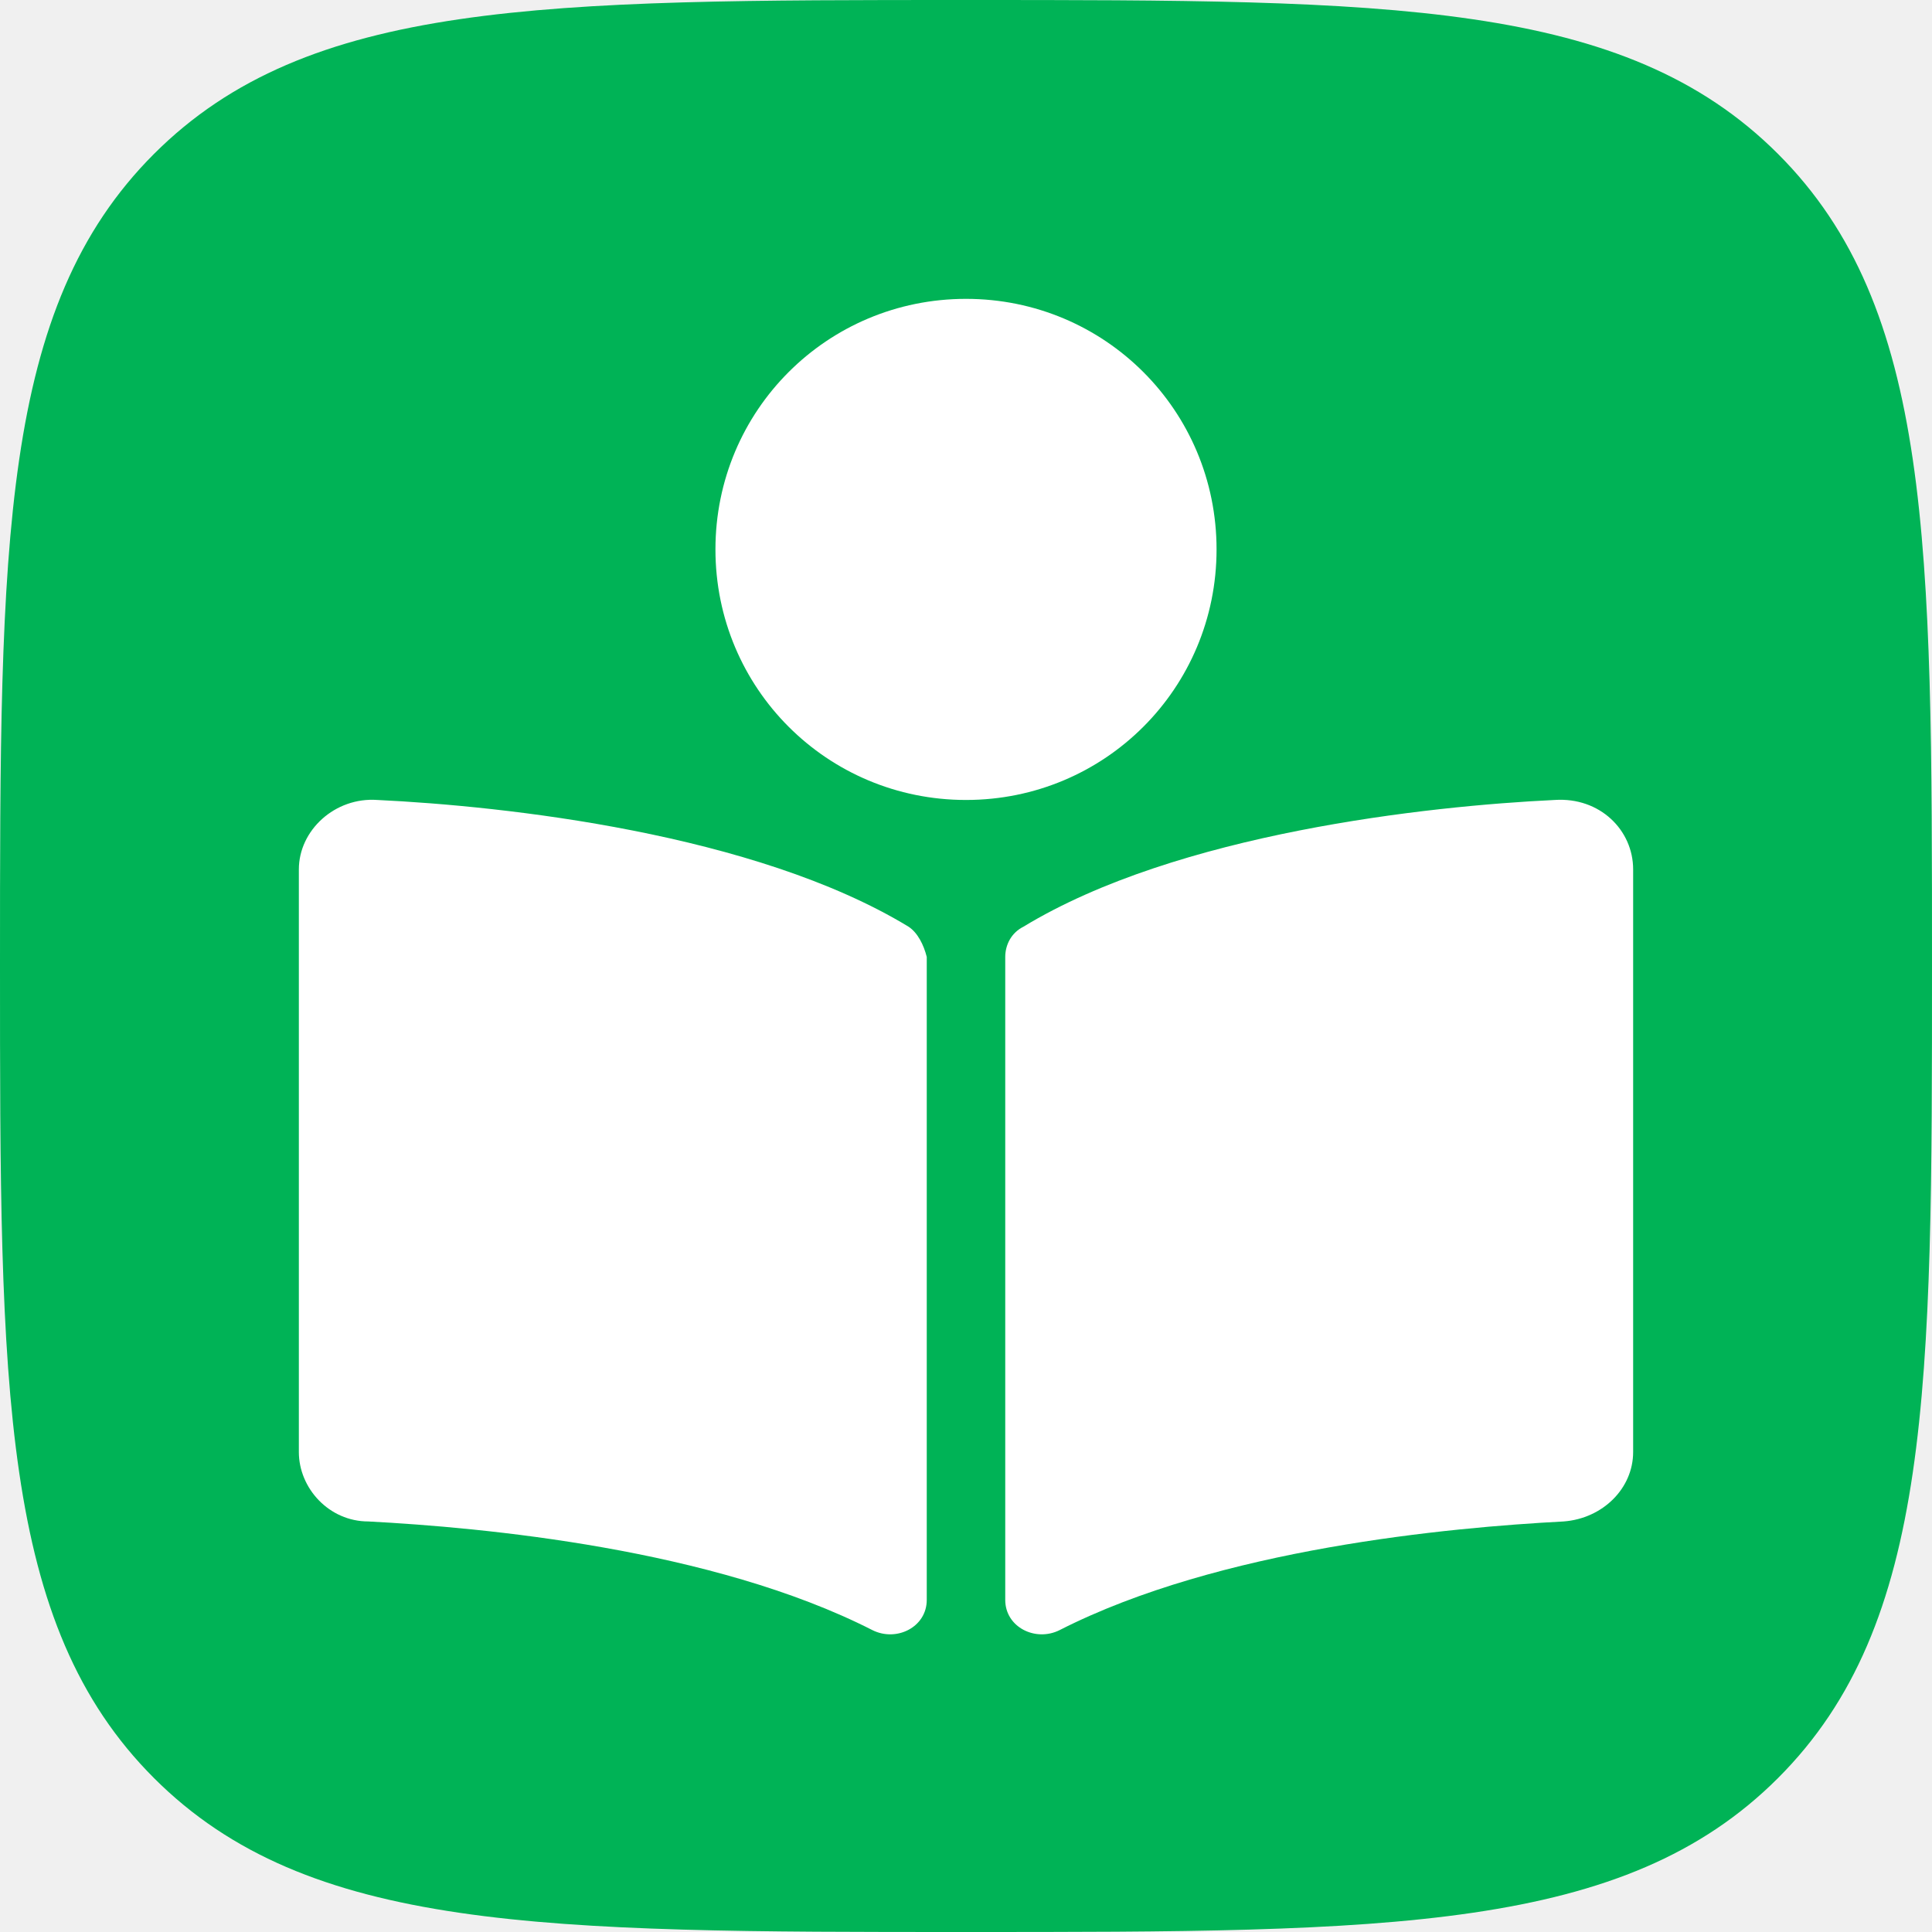
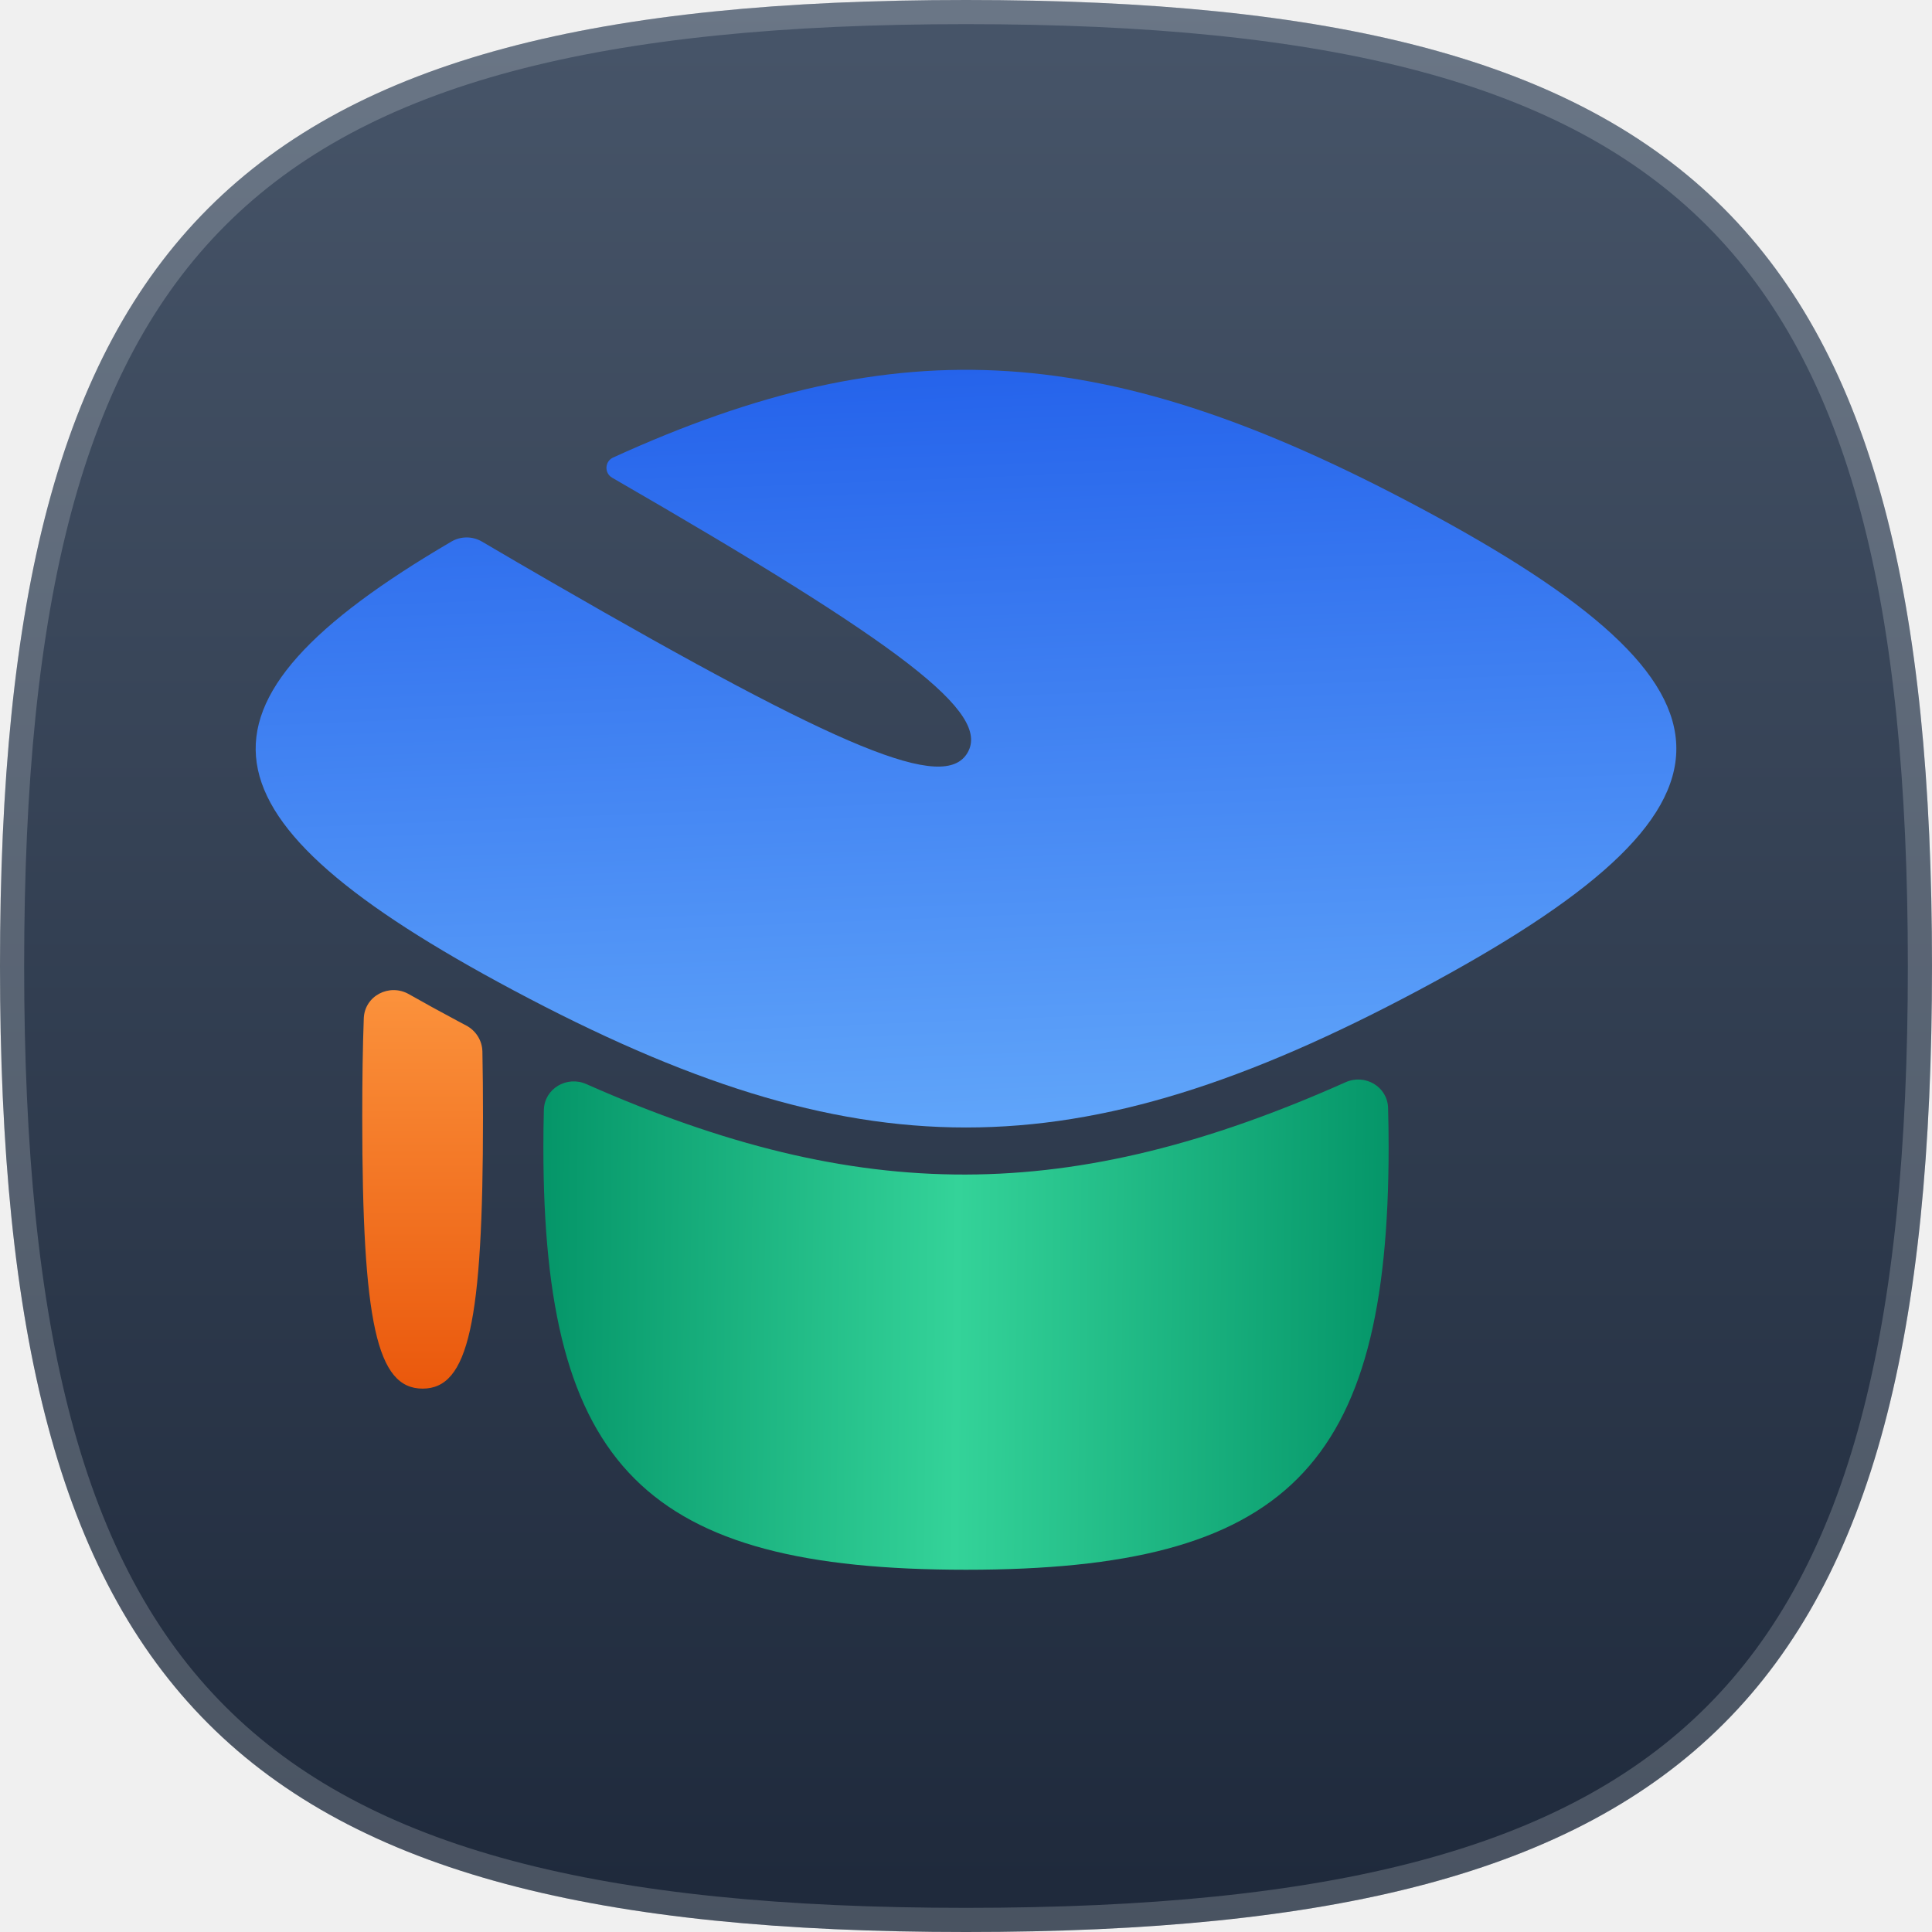
- <svg xmlns="http://www.w3.org/2000/svg" version="1.1" id="Слой_1" x="0px" y="0px" viewBox="0 0 64 64" style="enable-background:new 0 0 64 64;" xml:space="preserve">
-   <style type="text/css">
- 	.st0{fill:#00B356;}
- 	.st1{fill:#FFFFFF;}
- </style>
-   <g id="Page-1">
-     <g id="Artboard" transform="translate(-1636, -430)">
-       <g id="groups" transform="translate(1636, 430)">
-         <g id="Path">
-           <path id="path-1_1_" class="st0" d="M32,64c14,0,21.8,0,26.9-5.1C64,53.8,64,46,64,32s0-21.8-5.1-26.9C53.8,0,46,0,32,0      S10.2,0,5.1,5.1C0,10.2,0,18,0,32s0,21.8,5.1,26.9C10.2,64,18,64,32,64z" />
-         </g>
-       </g>
+ <svg xmlns="http://www.w3.org/2000/svg" width="320" height="320" viewBox="0 0 320 320" fill="none">
+   <g clip-path="url(#clip0_435_3056)">
+     <path d="M160 0C281.326 0 320 38.674 320 160C320 281.326 281.326 320 160 320C38.674 320 0 281.326 0 160C0 38.674 38.674 0 160 0Z" fill="url(#paint0_linear_435_3056)" />
+     <path d="M160 2C220.573 2 259.85 11.683 284.083 35.917C308.317 60.15 318 99.427 318 160C318 220.573 308.317 259.85 284.083 284.083C259.85 308.317 220.573 318 160 318C99.427 318 60.15 308.317 35.917 284.083C11.683 259.85 2 220.573 2 160C2 99.427 11.683 60.15 35.917 35.917C60.15 11.683 99.427 2 160 2Z" stroke="#F8FAFC" stroke-opacity="0.2" stroke-width="4" />
+     <g clip-path="url(#clip1_435_3056)">
+       <path fill-rule="evenodd" clip-rule="evenodd" d="M229.909 183.498C229.806 179.975 226.093 177.817 222.873 179.252C177.37 199.538 142.506 199.639 97.109 179.557C93.887 178.131 90.179 180.297 90.082 183.819C90.027 185.823 90 187.883 90 190C90 243.081 106.92 260 160 260C213.08 260 230 243.081 230 190C230 187.77 229.97 185.603 229.909 183.498Z" fill="url(#paint1_linear_435_3056)" />
+       <path fill-rule="evenodd" clip-rule="evenodd" d="M67.722 164.665C64.479 162.825 60.392 164.946 60.254 168.672C60.079 173.401 60 178.819 60 185C60 219.123 62.417 230 70 230C77.583 230 80 219.123 80 185C80 181.089 79.968 177.484 79.901 174.165C79.864 172.349 78.828 170.707 77.222 169.859C76.757 169.613 76.292 169.366 75.825 169.117C72.998 167.61 70.297 166.127 67.722 164.665Z" fill="url(#paint2_linear_435_3056)" />
+       <path fill-rule="evenodd" clip-rule="evenodd" d="M91.39 96.443C139.824 124.407 156.471 131.227 160.263 124.66C164.054 118.093 149.824 107.086 101.39 79.123C100.065 78.358 100.157 76.416 101.549 75.781C149.361 53.974 183.839 56.714 235 84C291.872 114.331 291.872 133.668 235 164C178.129 194.331 141.872 194.331 85.001 164C31.77 135.61 28.362 116.852 74.776 89.696C76.326 88.789 78.276 88.792 79.823 89.703C83.441 91.834 87.293 94.078 91.39 96.443Z" fill="url(#paint3_linear_435_3056)" />
    </g>
  </g>
-   <path class="st1" d="M40.3,18.2c0-4.6-3.7-8.3-8.3-8.3s-8.3,3.7-8.3,8.3s3.7,8.3,8.3,8.3S40.3,22.8,40.3,18.2z M30.1,30.7  c-5.1-3.1-13.4-4-17.6-4.2c-1.4-0.1-2.6,1-2.6,2.3v19.3c0,1.2,1,2.3,2.3,2.3c3.8,0.2,11.4,0.9,16.7,3.6c0.8,0.4,1.8-0.1,1.8-1V31.7  C30.6,31.3,30.4,30.9,30.1,30.7L30.1,30.7z M51.5,26.5c-4.2,0.2-12.5,1.1-17.6,4.2c-0.4,0.2-0.6,0.6-0.6,1V53c0,0.9,1,1.4,1.8,1  c5.3-2.7,12.9-3.4,16.7-3.6c1.3-0.1,2.3-1.1,2.3-2.3V28.8C54.1,27.5,53,26.4,51.5,26.5z" />
+   <defs>
+     <linearGradient id="paint0_linear_435_3056" x1="160" y1="0" x2="160" y2="320" gradientUnits="userSpaceOnUse">
+       <stop stop-color="#475569" />
+       <stop offset="1" stop-color="#1E293B" />
+     </linearGradient>
+     <linearGradient id="paint1_linear_435_3056" x1="90" y1="248" x2="230" y2="249.5" gradientUnits="userSpaceOnUse">
+       <stop stop-color="#059669" />
+       <stop offset="0.487" stop-color="#34D399" />
+       <stop offset="0.994" stop-color="#059669" />
+     </linearGradient>
+     <linearGradient id="paint2_linear_435_3056" x1="70" y1="163.991" x2="70" y2="230" gradientUnits="userSpaceOnUse">
+       <stop stop-color="#FB923C" />
+       <stop offset="1" stop-color="#EA580C" />
+     </linearGradient>
+     <linearGradient id="paint3_linear_435_3056" x1="165" y1="187" x2="160" y2="61" gradientUnits="userSpaceOnUse">
+       <stop stop-color="#60A5FA" />
+       <stop offset="1" stop-color="#2563EB" />
+     </linearGradient>
+     <clipPath id="clip0_435_3056">
+       <rect width="320" height="320" fill="white" />
+     </clipPath>
+     <clipPath id="clip1_435_3056">
+       <rect width="240" height="240" fill="white" transform="translate(40 40)" />
+     </clipPath>
+   </defs>
</svg>
